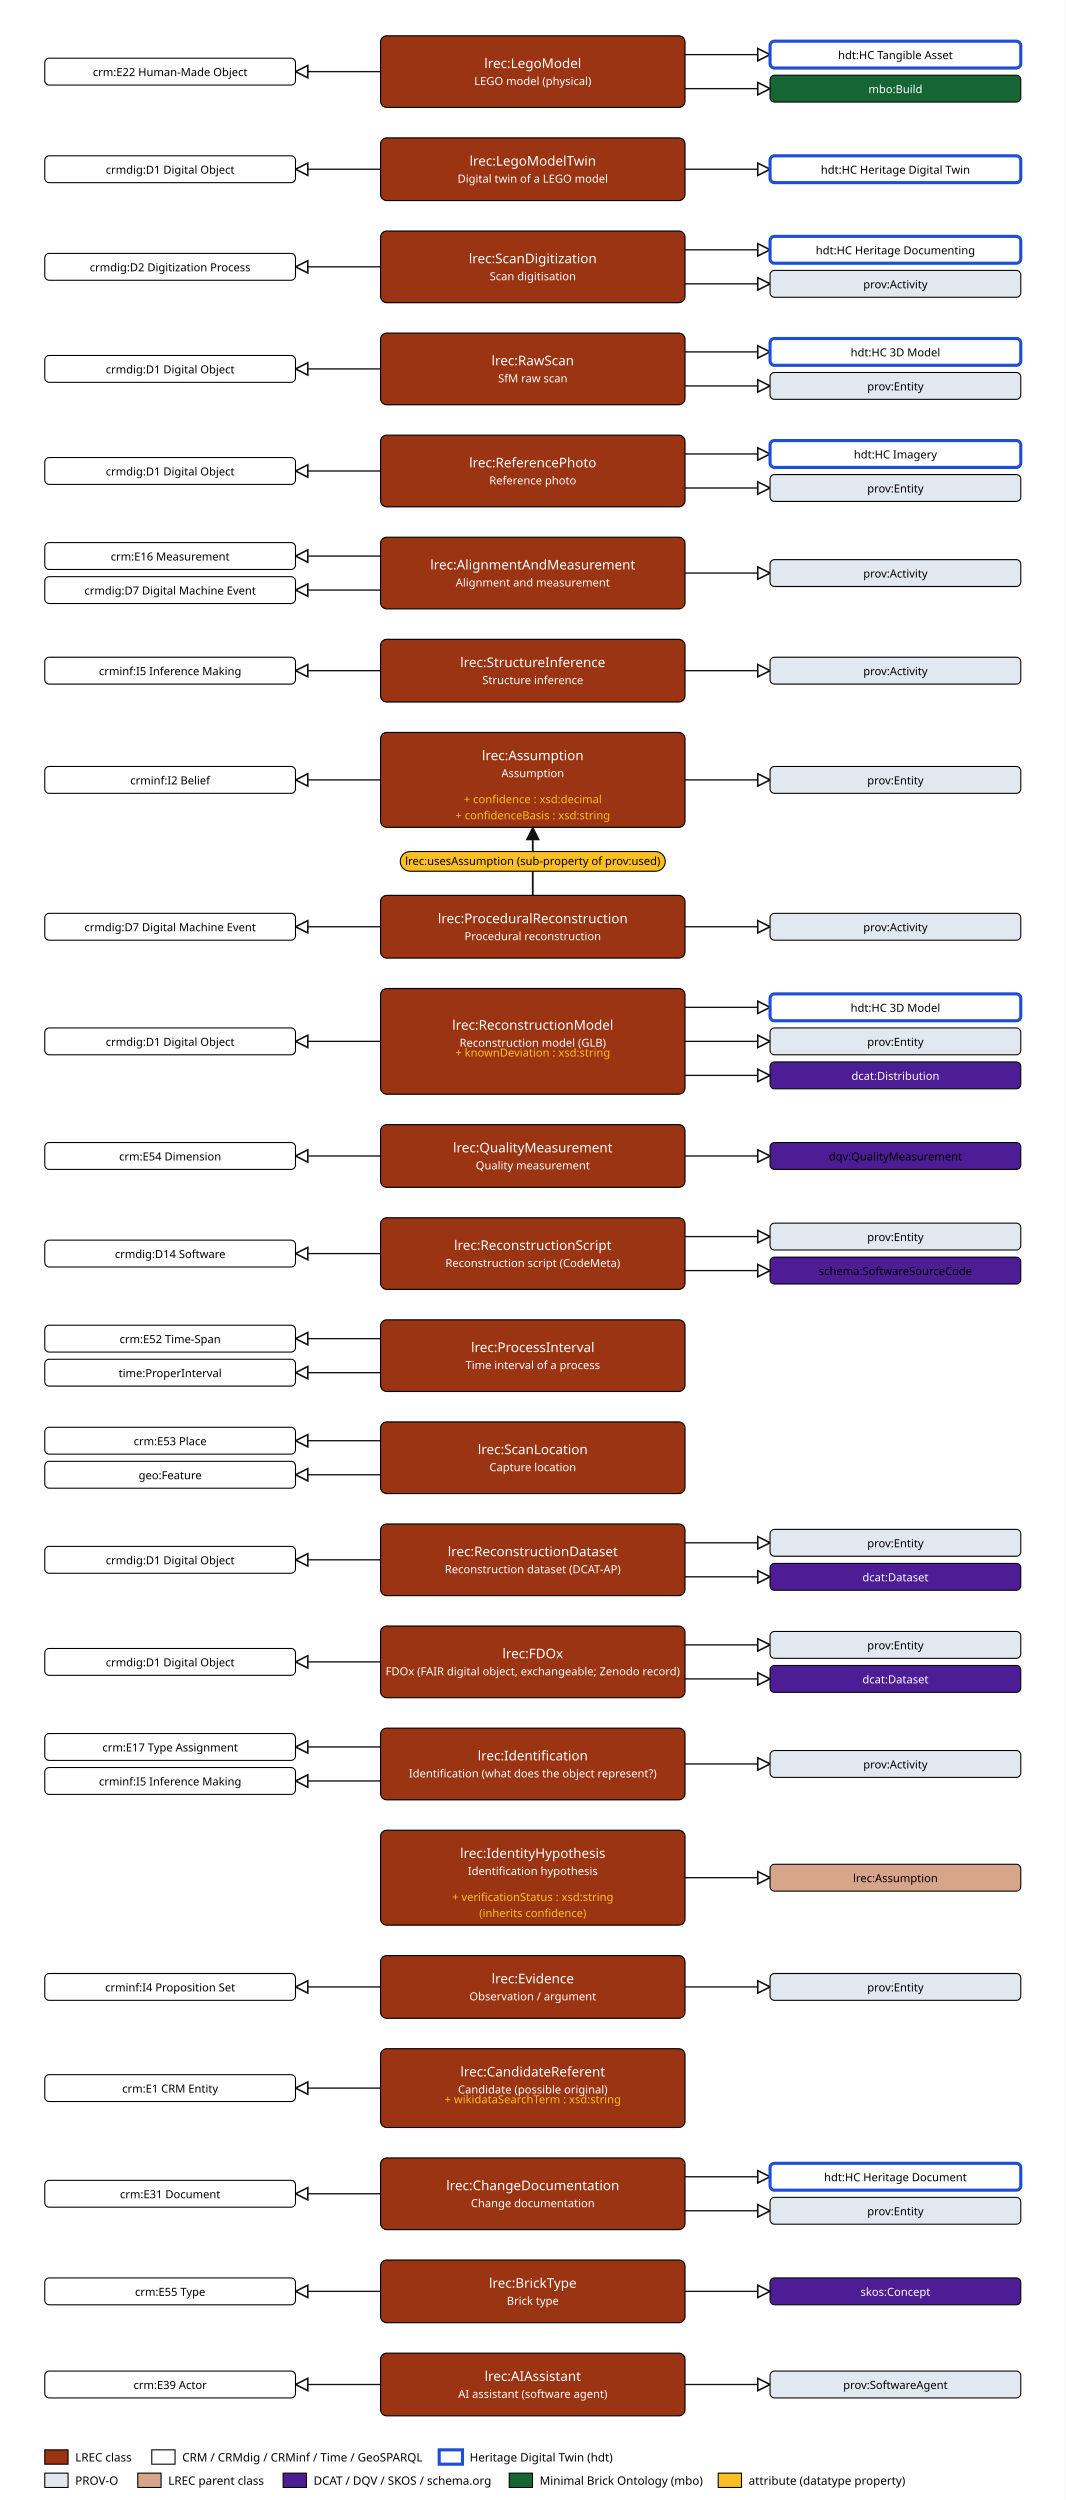
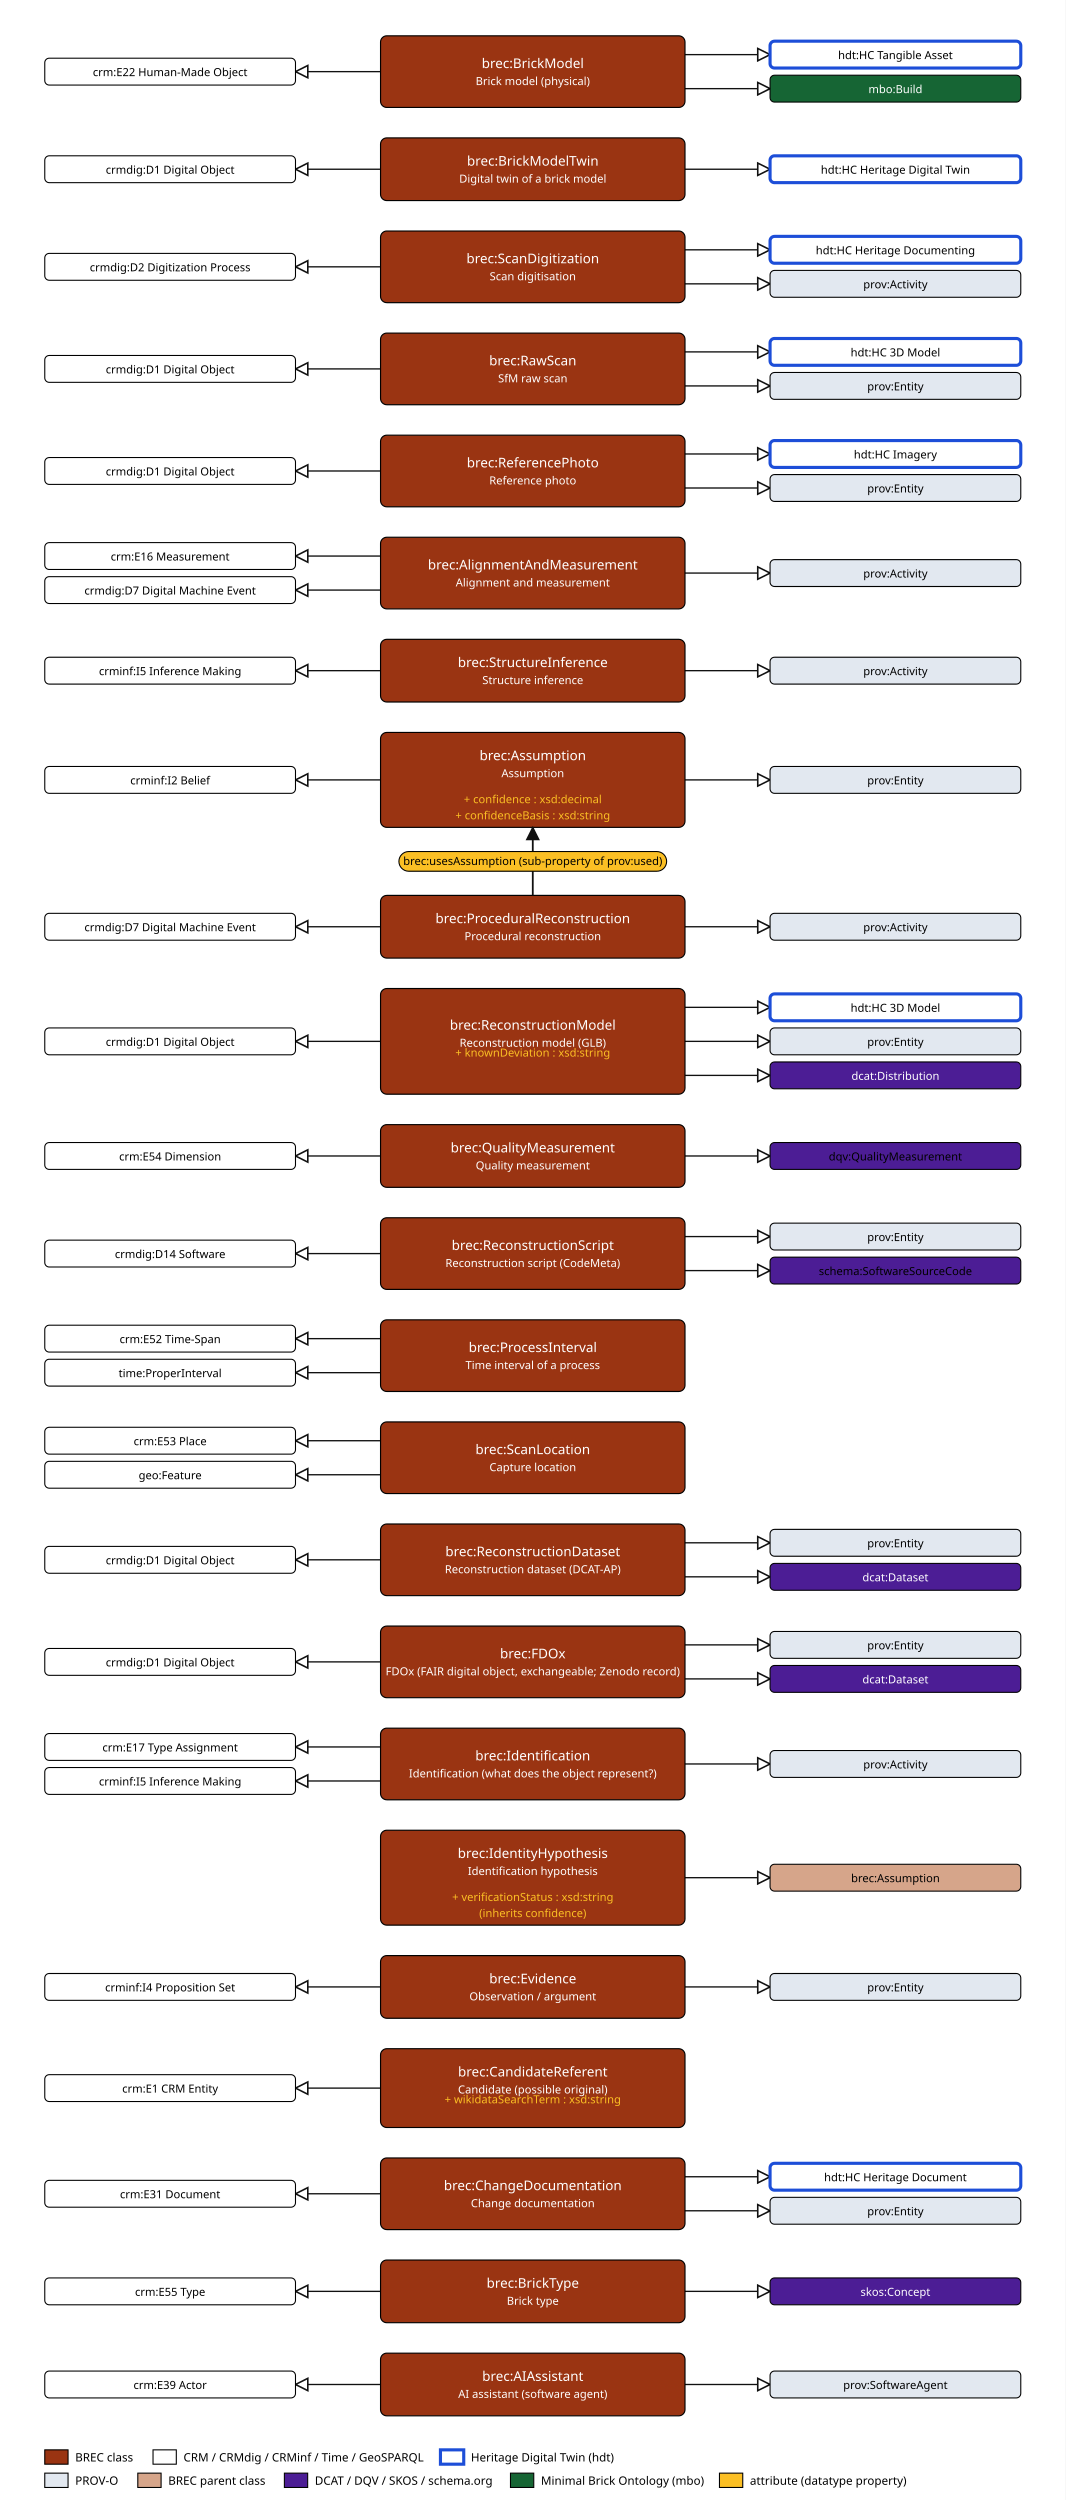
<svg xmlns="http://www.w3.org/2000/svg" width="1190" height="2792" viewBox="0 0 1190 2792" font-family="Fira Sans">
  <defs>
    <marker id="s" viewBox="0 0 12 12" refX="11" refY="6" markerWidth="11" markerHeight="11" orient="auto">
      <path d="M1 1L11 6L1 11z" fill="#fff" stroke="#111" stroke-width="1.3" />
    </marker>
    <marker id="a" viewBox="0 0 10 10" refX="9" refY="5" markerWidth="8" markerHeight="8" orient="auto">
      <path d="M0 0L10 5L0 10z" fill="#111" />
    </marker>
  </defs>
  <rect width="1190" height="2792" fill="#fff" />
  <path d="M425 80 L330 80" stroke="#111" stroke-width="1.5" fill="none" marker-end="url(#s)" />
  <rect x="50" y="65.0" width="280" height="30" rx="5" fill="#fff" stroke="#000" stroke-width="1.2" />
  <text x="190.0" y="85.0" font-size="12.5" text-anchor="middle" fill="#000">crm:E22 Human-Made Object</text>
  <path d="M765 61 L860 61" stroke="#111" stroke-width="1.5" fill="none" marker-end="url(#s)" />
  <rect x="860" y="46.0" width="280" height="30" rx="5" fill="#fff" stroke="#1d4ed8" stroke-width="3.5" />
  <text x="1000.0" y="66.0" font-size="12.5" text-anchor="middle" fill="#000">hdt:HC Tangible Asset</text>
  <path d="M765 99 L860 99" stroke="#111" stroke-width="1.5" fill="none" marker-end="url(#s)" />
  <rect x="860" y="84.0" width="280" height="30" rx="5" fill="#166534" stroke="#000" stroke-width="1.2" />
  <text x="1000.0" y="104.0" font-size="12.5" text-anchor="middle" fill="#fff">mbo:Build</text>
  <rect x="425" y="40" width="340" height="80" rx="7" fill="#9a3412" stroke="#000" stroke-width="1.3" />
-   <text x="595.0" y="76" font-size="15" font-weight="500" text-anchor="middle" fill="#fff">lrec:LegoModel</text>
-   <text x="595.0" y="95" font-size="12.5" text-anchor="middle" fill="#fff">LEGO model (physical)</text>
+   <text x="595.0" y="76" font-size="15" font-weight="500" text-anchor="middle" fill="#fff">brec:BrickModel</text>
+   <text x="595.0" y="95" font-size="12.5" text-anchor="middle" fill="#fff">Brick model (physical)</text>
  <path d="M425 189 L330 189" stroke="#111" stroke-width="1.5" fill="none" marker-end="url(#s)" />
  <rect x="50" y="174.0" width="280" height="30" rx="5" fill="#fff" stroke="#000" stroke-width="1.2" />
  <text x="190.0" y="194.0" font-size="12.5" text-anchor="middle" fill="#000">crmdig:D1 Digital Object</text>
  <path d="M765 189 L860 189" stroke="#111" stroke-width="1.5" fill="none" marker-end="url(#s)" />
  <rect x="860" y="174.0" width="280" height="30" rx="5" fill="#fff" stroke="#1d4ed8" stroke-width="3.5" />
  <text x="1000.0" y="194.0" font-size="12.5" text-anchor="middle" fill="#000">hdt:HC Heritage Digital Twin</text>
  <rect x="425" y="154" width="340" height="70" rx="7" fill="#9a3412" stroke="#000" stroke-width="1.3" />
-   <text x="595.0" y="185" font-size="15" font-weight="500" text-anchor="middle" fill="#fff">lrec:LegoModelTwin</text>
-   <text x="595.0" y="204" font-size="12.5" text-anchor="middle" fill="#fff">Digital twin of a LEGO model</text>
+   <text x="595.0" y="185" font-size="15" font-weight="500" text-anchor="middle" fill="#fff">brec:BrickModelTwin</text>
+   <text x="595.0" y="204" font-size="12.5" text-anchor="middle" fill="#fff">Digital twin of a brick model</text>
  <path d="M425 298 L330 298" stroke="#111" stroke-width="1.5" fill="none" marker-end="url(#s)" />
  <rect x="50" y="283.0" width="280" height="30" rx="5" fill="#fff" stroke="#000" stroke-width="1.2" />
  <text x="190.0" y="303.0" font-size="12.5" text-anchor="middle" fill="#000">crmdig:D2 Digitization Process</text>
  <path d="M765 279 L860 279" stroke="#111" stroke-width="1.5" fill="none" marker-end="url(#s)" />
  <rect x="860" y="264.0" width="280" height="30" rx="5" fill="#fff" stroke="#1d4ed8" stroke-width="3.5" />
  <text x="1000.0" y="284.0" font-size="12.5" text-anchor="middle" fill="#000">hdt:HC Heritage Documenting</text>
  <path d="M765 317 L860 317" stroke="#111" stroke-width="1.5" fill="none" marker-end="url(#s)" />
  <rect x="860" y="302.0" width="280" height="30" rx="5" fill="#e2e8f0" stroke="#000" stroke-width="1.2" />
  <text x="1000.0" y="322.0" font-size="12.5" text-anchor="middle" fill="#000">prov:Activity</text>
  <rect x="425" y="258" width="340" height="80" rx="7" fill="#9a3412" stroke="#000" stroke-width="1.3" />
-   <text x="595.0" y="294" font-size="15" font-weight="500" text-anchor="middle" fill="#fff">lrec:ScanDigitization</text>
+   <text x="595.0" y="294" font-size="15" font-weight="500" text-anchor="middle" fill="#fff">brec:ScanDigitization</text>
  <text x="595.0" y="313" font-size="12.5" text-anchor="middle" fill="#fff">Scan digitisation</text>
  <path d="M425 412 L330 412" stroke="#111" stroke-width="1.5" fill="none" marker-end="url(#s)" />
  <rect x="50" y="397.0" width="280" height="30" rx="5" fill="#fff" stroke="#000" stroke-width="1.2" />
  <text x="190.0" y="417.0" font-size="12.5" text-anchor="middle" fill="#000">crmdig:D1 Digital Object</text>
  <path d="M765 393 L860 393" stroke="#111" stroke-width="1.5" fill="none" marker-end="url(#s)" />
  <rect x="860" y="378.0" width="280" height="30" rx="5" fill="#fff" stroke="#1d4ed8" stroke-width="3.5" />
  <text x="1000.0" y="398.0" font-size="12.5" text-anchor="middle" fill="#000">hdt:HC 3D Model</text>
  <path d="M765 431 L860 431" stroke="#111" stroke-width="1.5" fill="none" marker-end="url(#s)" />
  <rect x="860" y="416.0" width="280" height="30" rx="5" fill="#e2e8f0" stroke="#000" stroke-width="1.2" />
  <text x="1000.0" y="436.0" font-size="12.5" text-anchor="middle" fill="#000">prov:Entity</text>
  <rect x="425" y="372" width="340" height="80" rx="7" fill="#9a3412" stroke="#000" stroke-width="1.3" />
-   <text x="595.0" y="408" font-size="15" font-weight="500" text-anchor="middle" fill="#fff">lrec:RawScan</text>
+   <text x="595.0" y="408" font-size="15" font-weight="500" text-anchor="middle" fill="#fff">brec:RawScan</text>
  <text x="595.0" y="427" font-size="12.5" text-anchor="middle" fill="#fff">SfM raw scan</text>
  <path d="M425 526 L330 526" stroke="#111" stroke-width="1.5" fill="none" marker-end="url(#s)" />
  <rect x="50" y="511.0" width="280" height="30" rx="5" fill="#fff" stroke="#000" stroke-width="1.2" />
  <text x="190.0" y="531.0" font-size="12.5" text-anchor="middle" fill="#000">crmdig:D1 Digital Object</text>
  <path d="M765 507 L860 507" stroke="#111" stroke-width="1.5" fill="none" marker-end="url(#s)" />
  <rect x="860" y="492.0" width="280" height="30" rx="5" fill="#fff" stroke="#1d4ed8" stroke-width="3.5" />
  <text x="1000.0" y="512.0" font-size="12.5" text-anchor="middle" fill="#000">hdt:HC Imagery</text>
  <path d="M765 545 L860 545" stroke="#111" stroke-width="1.5" fill="none" marker-end="url(#s)" />
  <rect x="860" y="530.0" width="280" height="30" rx="5" fill="#e2e8f0" stroke="#000" stroke-width="1.2" />
  <text x="1000.0" y="550.0" font-size="12.5" text-anchor="middle" fill="#000">prov:Entity</text>
  <rect x="425" y="486" width="340" height="80" rx="7" fill="#9a3412" stroke="#000" stroke-width="1.3" />
-   <text x="595.0" y="522" font-size="15" font-weight="500" text-anchor="middle" fill="#fff">lrec:ReferencePhoto</text>
+   <text x="595.0" y="522" font-size="15" font-weight="500" text-anchor="middle" fill="#fff">brec:ReferencePhoto</text>
  <text x="595.0" y="541" font-size="12.5" text-anchor="middle" fill="#fff">Reference photo</text>
  <path d="M425 621 L330 621" stroke="#111" stroke-width="1.5" fill="none" marker-end="url(#s)" />
  <rect x="50" y="606.0" width="280" height="30" rx="5" fill="#fff" stroke="#000" stroke-width="1.2" />
  <text x="190.0" y="626.0" font-size="12.5" text-anchor="middle" fill="#000">crm:E16 Measurement</text>
  <path d="M425 659 L330 659" stroke="#111" stroke-width="1.5" fill="none" marker-end="url(#s)" />
  <rect x="50" y="644.0" width="280" height="30" rx="5" fill="#fff" stroke="#000" stroke-width="1.2" />
  <text x="190.0" y="664.0" font-size="12.5" text-anchor="middle" fill="#000">crmdig:D7 Digital Machine Event</text>
  <path d="M765 640 L860 640" stroke="#111" stroke-width="1.5" fill="none" marker-end="url(#s)" />
  <rect x="860" y="625.0" width="280" height="30" rx="5" fill="#e2e8f0" stroke="#000" stroke-width="1.2" />
  <text x="1000.0" y="645.0" font-size="12.5" text-anchor="middle" fill="#000">prov:Activity</text>
  <rect x="425" y="600" width="340" height="80" rx="7" fill="#9a3412" stroke="#000" stroke-width="1.3" />
-   <text x="595.0" y="636" font-size="15" font-weight="500" text-anchor="middle" fill="#fff">lrec:AlignmentAndMeasurement</text>
+   <text x="595.0" y="636" font-size="15" font-weight="500" text-anchor="middle" fill="#fff">brec:AlignmentAndMeasurement</text>
  <text x="595.0" y="655" font-size="12.5" text-anchor="middle" fill="#fff">Alignment and measurement</text>
  <path d="M425 749 L330 749" stroke="#111" stroke-width="1.5" fill="none" marker-end="url(#s)" />
  <rect x="50" y="734.0" width="280" height="30" rx="5" fill="#fff" stroke="#000" stroke-width="1.2" />
  <text x="190.0" y="754.0" font-size="12.5" text-anchor="middle" fill="#000">crminf:I5 Inference Making</text>
  <path d="M765 749 L860 749" stroke="#111" stroke-width="1.5" fill="none" marker-end="url(#s)" />
  <rect x="860" y="734.0" width="280" height="30" rx="5" fill="#e2e8f0" stroke="#000" stroke-width="1.2" />
  <text x="1000.0" y="754.0" font-size="12.5" text-anchor="middle" fill="#000">prov:Activity</text>
  <rect x="425" y="714" width="340" height="70" rx="7" fill="#9a3412" stroke="#000" stroke-width="1.3" />
-   <text x="595.0" y="745" font-size="15" font-weight="500" text-anchor="middle" fill="#fff">lrec:StructureInference</text>
+   <text x="595.0" y="745" font-size="15" font-weight="500" text-anchor="middle" fill="#fff">brec:StructureInference</text>
  <text x="595.0" y="764" font-size="12.5" text-anchor="middle" fill="#fff">Structure inference</text>
  <path d="M425 871 L330 871" stroke="#111" stroke-width="1.5" fill="none" marker-end="url(#s)" />
  <rect x="50" y="856.0" width="280" height="30" rx="5" fill="#fff" stroke="#000" stroke-width="1.2" />
  <text x="190.0" y="876.0" font-size="12.5" text-anchor="middle" fill="#000">crminf:I2 Belief</text>
  <path d="M765 871 L860 871" stroke="#111" stroke-width="1.5" fill="none" marker-end="url(#s)" />
  <rect x="860" y="856.0" width="280" height="30" rx="5" fill="#e2e8f0" stroke="#000" stroke-width="1.2" />
  <text x="1000.0" y="876.0" font-size="12.5" text-anchor="middle" fill="#000">prov:Entity</text>
  <rect x="425" y="818" width="340" height="106" rx="7" fill="#9a3412" stroke="#000" stroke-width="1.3" />
-   <text x="595.0" y="849" font-size="15" font-weight="500" text-anchor="middle" fill="#fff">lrec:Assumption</text>
+   <text x="595.0" y="849" font-size="15" font-weight="500" text-anchor="middle" fill="#fff">brec:Assumption</text>
  <text x="595.0" y="868" font-size="12.5" text-anchor="middle" fill="#fff">Assumption</text>
  <text x="595.0" y="897" font-size="12.5" text-anchor="middle" fill="#fbbf24" font-weight="500">+ confidence : xsd:decimal</text>
  <text x="595.0" y="915" font-size="12.5" text-anchor="middle" fill="#fbbf24" font-weight="500">+ confidenceBasis : xsd:string</text>
  <path d="M425 1035 L330 1035" stroke="#111" stroke-width="1.5" fill="none" marker-end="url(#s)" />
  <rect x="50" y="1020.0" width="280" height="30" rx="5" fill="#fff" stroke="#000" stroke-width="1.2" />
  <text x="190.0" y="1040.0" font-size="12.5" text-anchor="middle" fill="#000">crmdig:D7 Digital Machine Event</text>
  <path d="M765 1035 L860 1035" stroke="#111" stroke-width="1.5" fill="none" marker-end="url(#s)" />
  <rect x="860" y="1020.0" width="280" height="30" rx="5" fill="#e2e8f0" stroke="#000" stroke-width="1.2" />
  <text x="1000.0" y="1040.0" font-size="12.5" text-anchor="middle" fill="#000">prov:Activity</text>
  <rect x="425" y="1000" width="340" height="70" rx="7" fill="#9a3412" stroke="#000" stroke-width="1.3" />
-   <text x="595.0" y="1031" font-size="15" font-weight="500" text-anchor="middle" fill="#fff">lrec:ProceduralReconstruction</text>
+   <text x="595.0" y="1031" font-size="15" font-weight="500" text-anchor="middle" fill="#fff">brec:ProceduralReconstruction</text>
  <text x="595.0" y="1050" font-size="12.5" text-anchor="middle" fill="#fff">Procedural reconstruction</text>
  <path d="M425 1163 L330 1163" stroke="#111" stroke-width="1.5" fill="none" marker-end="url(#s)" />
  <rect x="50" y="1148.0" width="280" height="30" rx="5" fill="#fff" stroke="#000" stroke-width="1.2" />
  <text x="190.0" y="1168.0" font-size="12.5" text-anchor="middle" fill="#000">crmdig:D1 Digital Object</text>
  <path d="M765 1125 L860 1125" stroke="#111" stroke-width="1.5" fill="none" marker-end="url(#s)" />
  <rect x="860" y="1110.0" width="280" height="30" rx="5" fill="#fff" stroke="#1d4ed8" stroke-width="3.5" />
  <text x="1000.0" y="1130.0" font-size="12.5" text-anchor="middle" fill="#000">hdt:HC 3D Model</text>
  <path d="M765 1163 L860 1163" stroke="#111" stroke-width="1.5" fill="none" marker-end="url(#s)" />
  <rect x="860" y="1148.0" width="280" height="30" rx="5" fill="#e2e8f0" stroke="#000" stroke-width="1.2" />
  <text x="1000.0" y="1168.0" font-size="12.5" text-anchor="middle" fill="#000">prov:Entity</text>
  <path d="M765 1201 L860 1201" stroke="#111" stroke-width="1.5" fill="none" marker-end="url(#s)" />
  <rect x="860" y="1186.0" width="280" height="30" rx="5" fill="#4c1d95" stroke="#000" stroke-width="1.2" />
  <text x="1000.0" y="1206.0" font-size="12.5" text-anchor="middle" fill="#fff">dcat:Distribution</text>
  <rect x="425" y="1104" width="340" height="118" rx="7" fill="#9a3412" stroke="#000" stroke-width="1.3" />
-   <text x="595.0" y="1150" font-size="15" font-weight="500" text-anchor="middle" fill="#fff">lrec:ReconstructionModel</text>
+   <text x="595.0" y="1150" font-size="15" font-weight="500" text-anchor="middle" fill="#fff">brec:ReconstructionModel</text>
  <text x="595.0" y="1169" font-size="12.5" text-anchor="middle" fill="#fff">Reconstruction model (GLB)</text>
  <text x="595.0" y="1180" font-size="12.5" text-anchor="middle" fill="#fbbf24" font-weight="500">+ knownDeviation : xsd:string</text>
  <path d="M425 1291 L330 1291" stroke="#111" stroke-width="1.5" fill="none" marker-end="url(#s)" />
  <rect x="50" y="1276.0" width="280" height="30" rx="5" fill="#fff" stroke="#000" stroke-width="1.2" />
  <text x="190.0" y="1296.0" font-size="12.5" text-anchor="middle" fill="#000">crm:E54 Dimension</text>
  <path d="M765 1291 L860 1291" stroke="#111" stroke-width="1.5" fill="none" marker-end="url(#s)" />
  <rect x="860" y="1276.0" width="280" height="30" rx="5" fill="#4c1d95" stroke="#000" stroke-width="1.2" />
  <text x="1000.0" y="1296.0" font-size="12.5" text-anchor="middle" fill="#000">dqv:QualityMeasurement</text>
  <rect x="425" y="1256" width="340" height="70" rx="7" fill="#9a3412" stroke="#000" stroke-width="1.3" />
-   <text x="595.0" y="1287" font-size="15" font-weight="500" text-anchor="middle" fill="#fff">lrec:QualityMeasurement</text>
+   <text x="595.0" y="1287" font-size="15" font-weight="500" text-anchor="middle" fill="#fff">brec:QualityMeasurement</text>
  <text x="595.0" y="1306" font-size="12.5" text-anchor="middle" fill="#fff">Quality measurement</text>
  <path d="M425 1400 L330 1400" stroke="#111" stroke-width="1.5" fill="none" marker-end="url(#s)" />
  <rect x="50" y="1385.0" width="280" height="30" rx="5" fill="#fff" stroke="#000" stroke-width="1.2" />
  <text x="190.0" y="1405.0" font-size="12.5" text-anchor="middle" fill="#000">crmdig:D14 Software</text>
  <path d="M765 1381 L860 1381" stroke="#111" stroke-width="1.5" fill="none" marker-end="url(#s)" />
  <rect x="860" y="1366.0" width="280" height="30" rx="5" fill="#e2e8f0" stroke="#000" stroke-width="1.2" />
  <text x="1000.0" y="1386.0" font-size="12.5" text-anchor="middle" fill="#000">prov:Entity</text>
  <path d="M765 1419 L860 1419" stroke="#111" stroke-width="1.5" fill="none" marker-end="url(#s)" />
  <rect x="860" y="1404.0" width="280" height="30" rx="5" fill="#4c1d95" stroke="#000" stroke-width="1.2" />
  <text x="1000.0" y="1424.0" font-size="12.5" text-anchor="middle" fill="#000">schema:SoftwareSourceCode</text>
  <rect x="425" y="1360" width="340" height="80" rx="7" fill="#9a3412" stroke="#000" stroke-width="1.3" />
-   <text x="595.0" y="1396" font-size="15" font-weight="500" text-anchor="middle" fill="#fff">lrec:ReconstructionScript</text>
+   <text x="595.0" y="1396" font-size="15" font-weight="500" text-anchor="middle" fill="#fff">brec:ReconstructionScript</text>
  <text x="595.0" y="1415" font-size="12.5" text-anchor="middle" fill="#fff">Reconstruction script (CodeMeta)</text>
  <path d="M425 1495 L330 1495" stroke="#111" stroke-width="1.5" fill="none" marker-end="url(#s)" />
  <rect x="50" y="1480.0" width="280" height="30" rx="5" fill="#fff" stroke="#000" stroke-width="1.2" />
  <text x="190.0" y="1500.0" font-size="12.5" text-anchor="middle" fill="#000">crm:E52 Time-Span</text>
  <path d="M425 1533 L330 1533" stroke="#111" stroke-width="1.5" fill="none" marker-end="url(#s)" />
  <rect x="50" y="1518.0" width="280" height="30" rx="5" fill="#fff" stroke="#000" stroke-width="1.2" />
  <text x="190.0" y="1538.0" font-size="12.5" text-anchor="middle" fill="#000">time:ProperInterval</text>
  <rect x="425" y="1474" width="340" height="80" rx="7" fill="#9a3412" stroke="#000" stroke-width="1.3" />
-   <text x="595.0" y="1510" font-size="15" font-weight="500" text-anchor="middle" fill="#fff">lrec:ProcessInterval</text>
+   <text x="595.0" y="1510" font-size="15" font-weight="500" text-anchor="middle" fill="#fff">brec:ProcessInterval</text>
  <text x="595.0" y="1529" font-size="12.5" text-anchor="middle" fill="#fff">Time interval of a process</text>
  <path d="M425 1609 L330 1609" stroke="#111" stroke-width="1.5" fill="none" marker-end="url(#s)" />
  <rect x="50" y="1594.0" width="280" height="30" rx="5" fill="#fff" stroke="#000" stroke-width="1.2" />
  <text x="190.0" y="1614.0" font-size="12.5" text-anchor="middle" fill="#000">crm:E53 Place</text>
  <path d="M425 1647 L330 1647" stroke="#111" stroke-width="1.5" fill="none" marker-end="url(#s)" />
  <rect x="50" y="1632.0" width="280" height="30" rx="5" fill="#fff" stroke="#000" stroke-width="1.2" />
  <text x="190.0" y="1652.0" font-size="12.5" text-anchor="middle" fill="#000">geo:Feature</text>
  <rect x="425" y="1588" width="340" height="80" rx="7" fill="#9a3412" stroke="#000" stroke-width="1.3" />
-   <text x="595.0" y="1624" font-size="15" font-weight="500" text-anchor="middle" fill="#fff">lrec:ScanLocation</text>
+   <text x="595.0" y="1624" font-size="15" font-weight="500" text-anchor="middle" fill="#fff">brec:ScanLocation</text>
  <text x="595.0" y="1643" font-size="12.5" text-anchor="middle" fill="#fff">Capture location</text>
  <path d="M425 1742 L330 1742" stroke="#111" stroke-width="1.5" fill="none" marker-end="url(#s)" />
  <rect x="50" y="1727.0" width="280" height="30" rx="5" fill="#fff" stroke="#000" stroke-width="1.2" />
  <text x="190.0" y="1747.0" font-size="12.5" text-anchor="middle" fill="#000">crmdig:D1 Digital Object</text>
  <path d="M765 1723 L860 1723" stroke="#111" stroke-width="1.5" fill="none" marker-end="url(#s)" />
  <rect x="860" y="1708.0" width="280" height="30" rx="5" fill="#e2e8f0" stroke="#000" stroke-width="1.2" />
  <text x="1000.0" y="1728.0" font-size="12.5" text-anchor="middle" fill="#000">prov:Entity</text>
  <path d="M765 1761 L860 1761" stroke="#111" stroke-width="1.5" fill="none" marker-end="url(#s)" />
  <rect x="860" y="1746.0" width="280" height="30" rx="5" fill="#4c1d95" stroke="#000" stroke-width="1.2" />
  <text x="1000.0" y="1766.0" font-size="12.5" text-anchor="middle" fill="#fff">dcat:Dataset</text>
  <rect x="425" y="1702" width="340" height="80" rx="7" fill="#9a3412" stroke="#000" stroke-width="1.3" />
-   <text x="595.0" y="1738" font-size="15" font-weight="500" text-anchor="middle" fill="#fff">lrec:ReconstructionDataset</text>
+   <text x="595.0" y="1738" font-size="15" font-weight="500" text-anchor="middle" fill="#fff">brec:ReconstructionDataset</text>
  <text x="595.0" y="1757" font-size="12.5" text-anchor="middle" fill="#fff">Reconstruction dataset (DCAT-AP)</text>
  <path d="M425 1856 L330 1856" stroke="#111" stroke-width="1.5" fill="none" marker-end="url(#s)" />
  <rect x="50" y="1841.0" width="280" height="30" rx="5" fill="#fff" stroke="#000" stroke-width="1.2" />
  <text x="190.0" y="1861.0" font-size="12.5" text-anchor="middle" fill="#000">crmdig:D1 Digital Object</text>
  <path d="M765 1837 L860 1837" stroke="#111" stroke-width="1.5" fill="none" marker-end="url(#s)" />
  <rect x="860" y="1822.0" width="280" height="30" rx="5" fill="#e2e8f0" stroke="#000" stroke-width="1.2" />
  <text x="1000.0" y="1842.0" font-size="12.5" text-anchor="middle" fill="#000">prov:Entity</text>
  <path d="M765 1875 L860 1875" stroke="#111" stroke-width="1.5" fill="none" marker-end="url(#s)" />
  <rect x="860" y="1860.0" width="280" height="30" rx="5" fill="#4c1d95" stroke="#000" stroke-width="1.2" />
  <text x="1000.0" y="1880.0" font-size="12.5" text-anchor="middle" fill="#fff">dcat:Dataset</text>
  <rect x="425" y="1816" width="340" height="80" rx="7" fill="#9a3412" stroke="#000" stroke-width="1.3" />
-   <text x="595.0" y="1852" font-size="15" font-weight="500" text-anchor="middle" fill="#fff">lrec:FDOx</text>
+   <text x="595.0" y="1852" font-size="15" font-weight="500" text-anchor="middle" fill="#fff">brec:FDOx</text>
  <text x="595.0" y="1871" font-size="12.5" text-anchor="middle" fill="#fff">FDOx (FAIR digital object, exchangeable; Zenodo record)</text>
  <path d="M425 1951 L330 1951" stroke="#111" stroke-width="1.5" fill="none" marker-end="url(#s)" />
  <rect x="50" y="1936.0" width="280" height="30" rx="5" fill="#fff" stroke="#000" stroke-width="1.2" />
  <text x="190.0" y="1956.0" font-size="12.5" text-anchor="middle" fill="#000">crm:E17 Type Assignment</text>
  <path d="M425 1989 L330 1989" stroke="#111" stroke-width="1.5" fill="none" marker-end="url(#s)" />
  <rect x="50" y="1974.0" width="280" height="30" rx="5" fill="#fff" stroke="#000" stroke-width="1.2" />
  <text x="190.0" y="1994.0" font-size="12.5" text-anchor="middle" fill="#000">crminf:I5 Inference Making</text>
  <path d="M765 1970 L860 1970" stroke="#111" stroke-width="1.5" fill="none" marker-end="url(#s)" />
  <rect x="860" y="1955.0" width="280" height="30" rx="5" fill="#e2e8f0" stroke="#000" stroke-width="1.2" />
  <text x="1000.0" y="1975.0" font-size="12.5" text-anchor="middle" fill="#000">prov:Activity</text>
  <rect x="425" y="1930" width="340" height="80" rx="7" fill="#9a3412" stroke="#000" stroke-width="1.3" />
-   <text x="595.0" y="1966" font-size="15" font-weight="500" text-anchor="middle" fill="#fff">lrec:Identification</text>
+   <text x="595.0" y="1966" font-size="15" font-weight="500" text-anchor="middle" fill="#fff">brec:Identification</text>
  <text x="595.0" y="1985" font-size="12.5" text-anchor="middle" fill="#fff">Identification (what does the object represent?)</text>
  <path d="M765 2097 L860 2097" stroke="#111" stroke-width="1.5" fill="none" marker-end="url(#s)" />
  <rect x="860" y="2082.0" width="280" height="30" rx="5" fill="#d6a58a" stroke="#000" stroke-width="1.2" />
-   <text x="1000.0" y="2102.0" font-size="12.5" text-anchor="middle" fill="#000">lrec:Assumption</text>
+   <text x="1000.0" y="2102.0" font-size="12.5" text-anchor="middle" fill="#000">brec:Assumption</text>
  <rect x="425" y="2044" width="340" height="106" rx="7" fill="#9a3412" stroke="#000" stroke-width="1.3" />
-   <text x="595.0" y="2075" font-size="15" font-weight="500" text-anchor="middle" fill="#fff">lrec:IdentityHypothesis</text>
+   <text x="595.0" y="2075" font-size="15" font-weight="500" text-anchor="middle" fill="#fff">brec:IdentityHypothesis</text>
  <text x="595.0" y="2094" font-size="12.5" text-anchor="middle" fill="#fff">Identification hypothesis</text>
  <text x="595.0" y="2123" font-size="12.5" text-anchor="middle" fill="#fbbf24" font-weight="500">+ verificationStatus : xsd:string</text>
  <text x="595.0" y="2141" font-size="12.5" text-anchor="middle" fill="#fbbf24" font-weight="500">(inherits confidence)</text>
  <path d="M425 2219 L330 2219" stroke="#111" stroke-width="1.5" fill="none" marker-end="url(#s)" />
  <rect x="50" y="2204.0" width="280" height="30" rx="5" fill="#fff" stroke="#000" stroke-width="1.2" />
  <text x="190.0" y="2224.0" font-size="12.5" text-anchor="middle" fill="#000">crminf:I4 Proposition Set</text>
  <path d="M765 2219 L860 2219" stroke="#111" stroke-width="1.5" fill="none" marker-end="url(#s)" />
  <rect x="860" y="2204.0" width="280" height="30" rx="5" fill="#e2e8f0" stroke="#000" stroke-width="1.2" />
  <text x="1000.0" y="2224.0" font-size="12.5" text-anchor="middle" fill="#000">prov:Entity</text>
  <rect x="425" y="2184" width="340" height="70" rx="7" fill="#9a3412" stroke="#000" stroke-width="1.3" />
-   <text x="595.0" y="2215" font-size="15" font-weight="500" text-anchor="middle" fill="#fff">lrec:Evidence</text>
+   <text x="595.0" y="2215" font-size="15" font-weight="500" text-anchor="middle" fill="#fff">brec:Evidence</text>
  <text x="595.0" y="2234" font-size="12.5" text-anchor="middle" fill="#fff">Observation / argument</text>
  <path d="M425 2332 L330 2332" stroke="#111" stroke-width="1.5" fill="none" marker-end="url(#s)" />
  <rect x="50" y="2317.0" width="280" height="30" rx="5" fill="#fff" stroke="#000" stroke-width="1.2" />
  <text x="190.0" y="2337.0" font-size="12.5" text-anchor="middle" fill="#000">crm:E1 CRM Entity</text>
  <rect x="425" y="2288" width="340" height="88" rx="7" fill="#9a3412" stroke="#000" stroke-width="1.3" />
-   <text x="595.0" y="2319" font-size="15" font-weight="500" text-anchor="middle" fill="#fff">lrec:CandidateReferent</text>
+   <text x="595.0" y="2319" font-size="15" font-weight="500" text-anchor="middle" fill="#fff">brec:CandidateReferent</text>
  <text x="595.0" y="2338" font-size="12.5" text-anchor="middle" fill="#fff">Candidate (possible original)</text>
  <text x="595.0" y="2349" font-size="12.5" text-anchor="middle" fill="#fbbf24" font-weight="500">+ wikidataSearchTerm : xsd:string</text>
  <path d="M425 2450 L330 2450" stroke="#111" stroke-width="1.5" fill="none" marker-end="url(#s)" />
  <rect x="50" y="2435.0" width="280" height="30" rx="5" fill="#fff" stroke="#000" stroke-width="1.2" />
  <text x="190.0" y="2455.0" font-size="12.5" text-anchor="middle" fill="#000">crm:E31 Document</text>
  <path d="M765 2431 L860 2431" stroke="#111" stroke-width="1.5" fill="none" marker-end="url(#s)" />
  <rect x="860" y="2416.0" width="280" height="30" rx="5" fill="#fff" stroke="#1d4ed8" stroke-width="3.5" />
  <text x="1000.0" y="2436.0" font-size="12.5" text-anchor="middle" fill="#000">hdt:HC Heritage Document</text>
  <path d="M765 2469 L860 2469" stroke="#111" stroke-width="1.5" fill="none" marker-end="url(#s)" />
  <rect x="860" y="2454.0" width="280" height="30" rx="5" fill="#e2e8f0" stroke="#000" stroke-width="1.2" />
  <text x="1000.0" y="2474.0" font-size="12.5" text-anchor="middle" fill="#000">prov:Entity</text>
  <rect x="425" y="2410" width="340" height="80" rx="7" fill="#9a3412" stroke="#000" stroke-width="1.3" />
-   <text x="595.0" y="2446" font-size="15" font-weight="500" text-anchor="middle" fill="#fff">lrec:ChangeDocumentation</text>
+   <text x="595.0" y="2446" font-size="15" font-weight="500" text-anchor="middle" fill="#fff">brec:ChangeDocumentation</text>
  <text x="595.0" y="2465" font-size="12.5" text-anchor="middle" fill="#fff">Change documentation</text>
  <path d="M425 2559 L330 2559" stroke="#111" stroke-width="1.5" fill="none" marker-end="url(#s)" />
  <rect x="50" y="2544.0" width="280" height="30" rx="5" fill="#fff" stroke="#000" stroke-width="1.2" />
  <text x="190.0" y="2564.0" font-size="12.5" text-anchor="middle" fill="#000">crm:E55 Type</text>
  <path d="M765 2559 L860 2559" stroke="#111" stroke-width="1.5" fill="none" marker-end="url(#s)" />
  <rect x="860" y="2544.0" width="280" height="30" rx="5" fill="#4c1d95" stroke="#000" stroke-width="1.2" />
  <text x="1000.0" y="2564.0" font-size="12.5" text-anchor="middle" fill="#fff">skos:Concept</text>
  <rect x="425" y="2524" width="340" height="70" rx="7" fill="#9a3412" stroke="#000" stroke-width="1.3" />
-   <text x="595.0" y="2555" font-size="15" font-weight="500" text-anchor="middle" fill="#fff">lrec:BrickType</text>
+   <text x="595.0" y="2555" font-size="15" font-weight="500" text-anchor="middle" fill="#fff">brec:BrickType</text>
  <text x="595.0" y="2574" font-size="12.5" text-anchor="middle" fill="#fff">Brick type</text>
  <path d="M425 2663 L330 2663" stroke="#111" stroke-width="1.5" fill="none" marker-end="url(#s)" />
  <rect x="50" y="2648.0" width="280" height="30" rx="5" fill="#fff" stroke="#000" stroke-width="1.2" />
  <text x="190.0" y="2668.0" font-size="12.5" text-anchor="middle" fill="#000">crm:E39 Actor</text>
  <path d="M765 2663 L860 2663" stroke="#111" stroke-width="1.5" fill="none" marker-end="url(#s)" />
  <rect x="860" y="2648.0" width="280" height="30" rx="5" fill="#e2e8f0" stroke="#000" stroke-width="1.2" />
  <text x="1000.0" y="2668.0" font-size="12.5" text-anchor="middle" fill="#000">prov:SoftwareAgent</text>
  <rect x="425" y="2628" width="340" height="70" rx="7" fill="#9a3412" stroke="#000" stroke-width="1.3" />
-   <text x="595.0" y="2659" font-size="15" font-weight="500" text-anchor="middle" fill="#fff">lrec:AIAssistant</text>
+   <text x="595.0" y="2659" font-size="15" font-weight="500" text-anchor="middle" fill="#fff">brec:AIAssistant</text>
  <text x="595.0" y="2678" font-size="12.5" text-anchor="middle" fill="#fff">AI assistant (software agent)</text>
  <path d="M595.0 1000 L595.0 924" stroke="#111" stroke-width="2" fill="none" marker-end="url(#a)" />
-   <rect x="447.0" y="951.0" width="296" height="22" rx="11" fill="#fbbf24" stroke="#000" stroke-width="1.2" />
-   <text x="595.0" y="966.0" font-size="12.5" text-anchor="middle">lrec:usesAssumption (sub-property of prov:used)</text>
+   <rect x="445.5" y="951.0" width="299" height="22" rx="11" fill="#fbbf24" stroke="#000" stroke-width="1.2" />
+   <text x="595.0" y="966.0" font-size="12.5" text-anchor="middle">brec:usesAssumption (sub-property of prov:used)</text>
  <rect x="50" y="2736" width="26" height="16" fill="#9a3412" stroke="#000" stroke-width="1.2" />
-   <text x="84" y="2749" font-size="13">LREC class</text>
-   <rect x="169.5" y="2736" width="26" height="16" fill="#fff" stroke="#000" stroke-width="1.2" />
-   <text x="203.5" y="2749" font-size="13">CRM / CRMdig / CRMinf / Time / GeoSPARQL</text>
-   <rect x="490.5" y="2736" width="26" height="16" fill="#fff" stroke="#1d4ed8" stroke-width="3.5" />
-   <text x="524.5" y="2749" font-size="13">Heritage Digital Twin (hdt)</text>
+   <text x="84" y="2749" font-size="13">BREC class</text>
+   <rect x="170.9" y="2736" width="26" height="16" fill="#fff" stroke="#000" stroke-width="1.2" />
+   <text x="204.9" y="2749" font-size="13">CRM / CRMdig / CRMinf / Time / GeoSPARQL</text>
+   <rect x="491.9" y="2736" width="26" height="16" fill="#fff" stroke="#1d4ed8" stroke-width="3.5" />
+   <text x="525.9" y="2749" font-size="13">Heritage Digital Twin (hdt)</text>
  <rect x="50" y="2762" width="26" height="16" fill="#e2e8f0" stroke="#000" stroke-width="1.2" />
  <text x="84" y="2775" font-size="13">PROV-O</text>
  <rect x="153.9" y="2762" width="26" height="16" fill="#d6a58a" stroke="#000" stroke-width="1.2" />
-   <text x="187.9" y="2775" font-size="13">LREC parent class</text>
-   <rect x="316.2" y="2762" width="26" height="16" fill="#4c1d95" stroke="#000" stroke-width="1.2" />
-   <text x="350.2" y="2775" font-size="13">DCAT / DQV / SKOS / schema.org</text>
-   <rect x="568.7" y="2762" width="26" height="16" fill="#166534" stroke="#000" stroke-width="1.2" />
-   <text x="602.7" y="2775" font-size="13">Minimal Brick Ontology (mbo)</text>
-   <rect x="802.1" y="2762" width="26" height="16" fill="#fbbf24" stroke="#000" stroke-width="1.2" />
-   <text x="836.1" y="2775" font-size="13">attribute (datatype property)</text>
+   <text x="187.9" y="2775" font-size="13">BREC parent class</text>
+   <rect x="317.6" y="2762" width="26" height="16" fill="#4c1d95" stroke="#000" stroke-width="1.2" />
+   <text x="351.6" y="2775" font-size="13">DCAT / DQV / SKOS / schema.org</text>
+   <rect x="570.1" y="2762" width="26" height="16" fill="#166534" stroke="#000" stroke-width="1.2" />
+   <text x="604.1" y="2775" font-size="13">Minimal Brick Ontology (mbo)</text>
+   <rect x="803.5" y="2762" width="26" height="16" fill="#fbbf24" stroke="#000" stroke-width="1.2" />
+   <text x="837.5" y="2775" font-size="13">attribute (datatype property)</text>
</svg>
